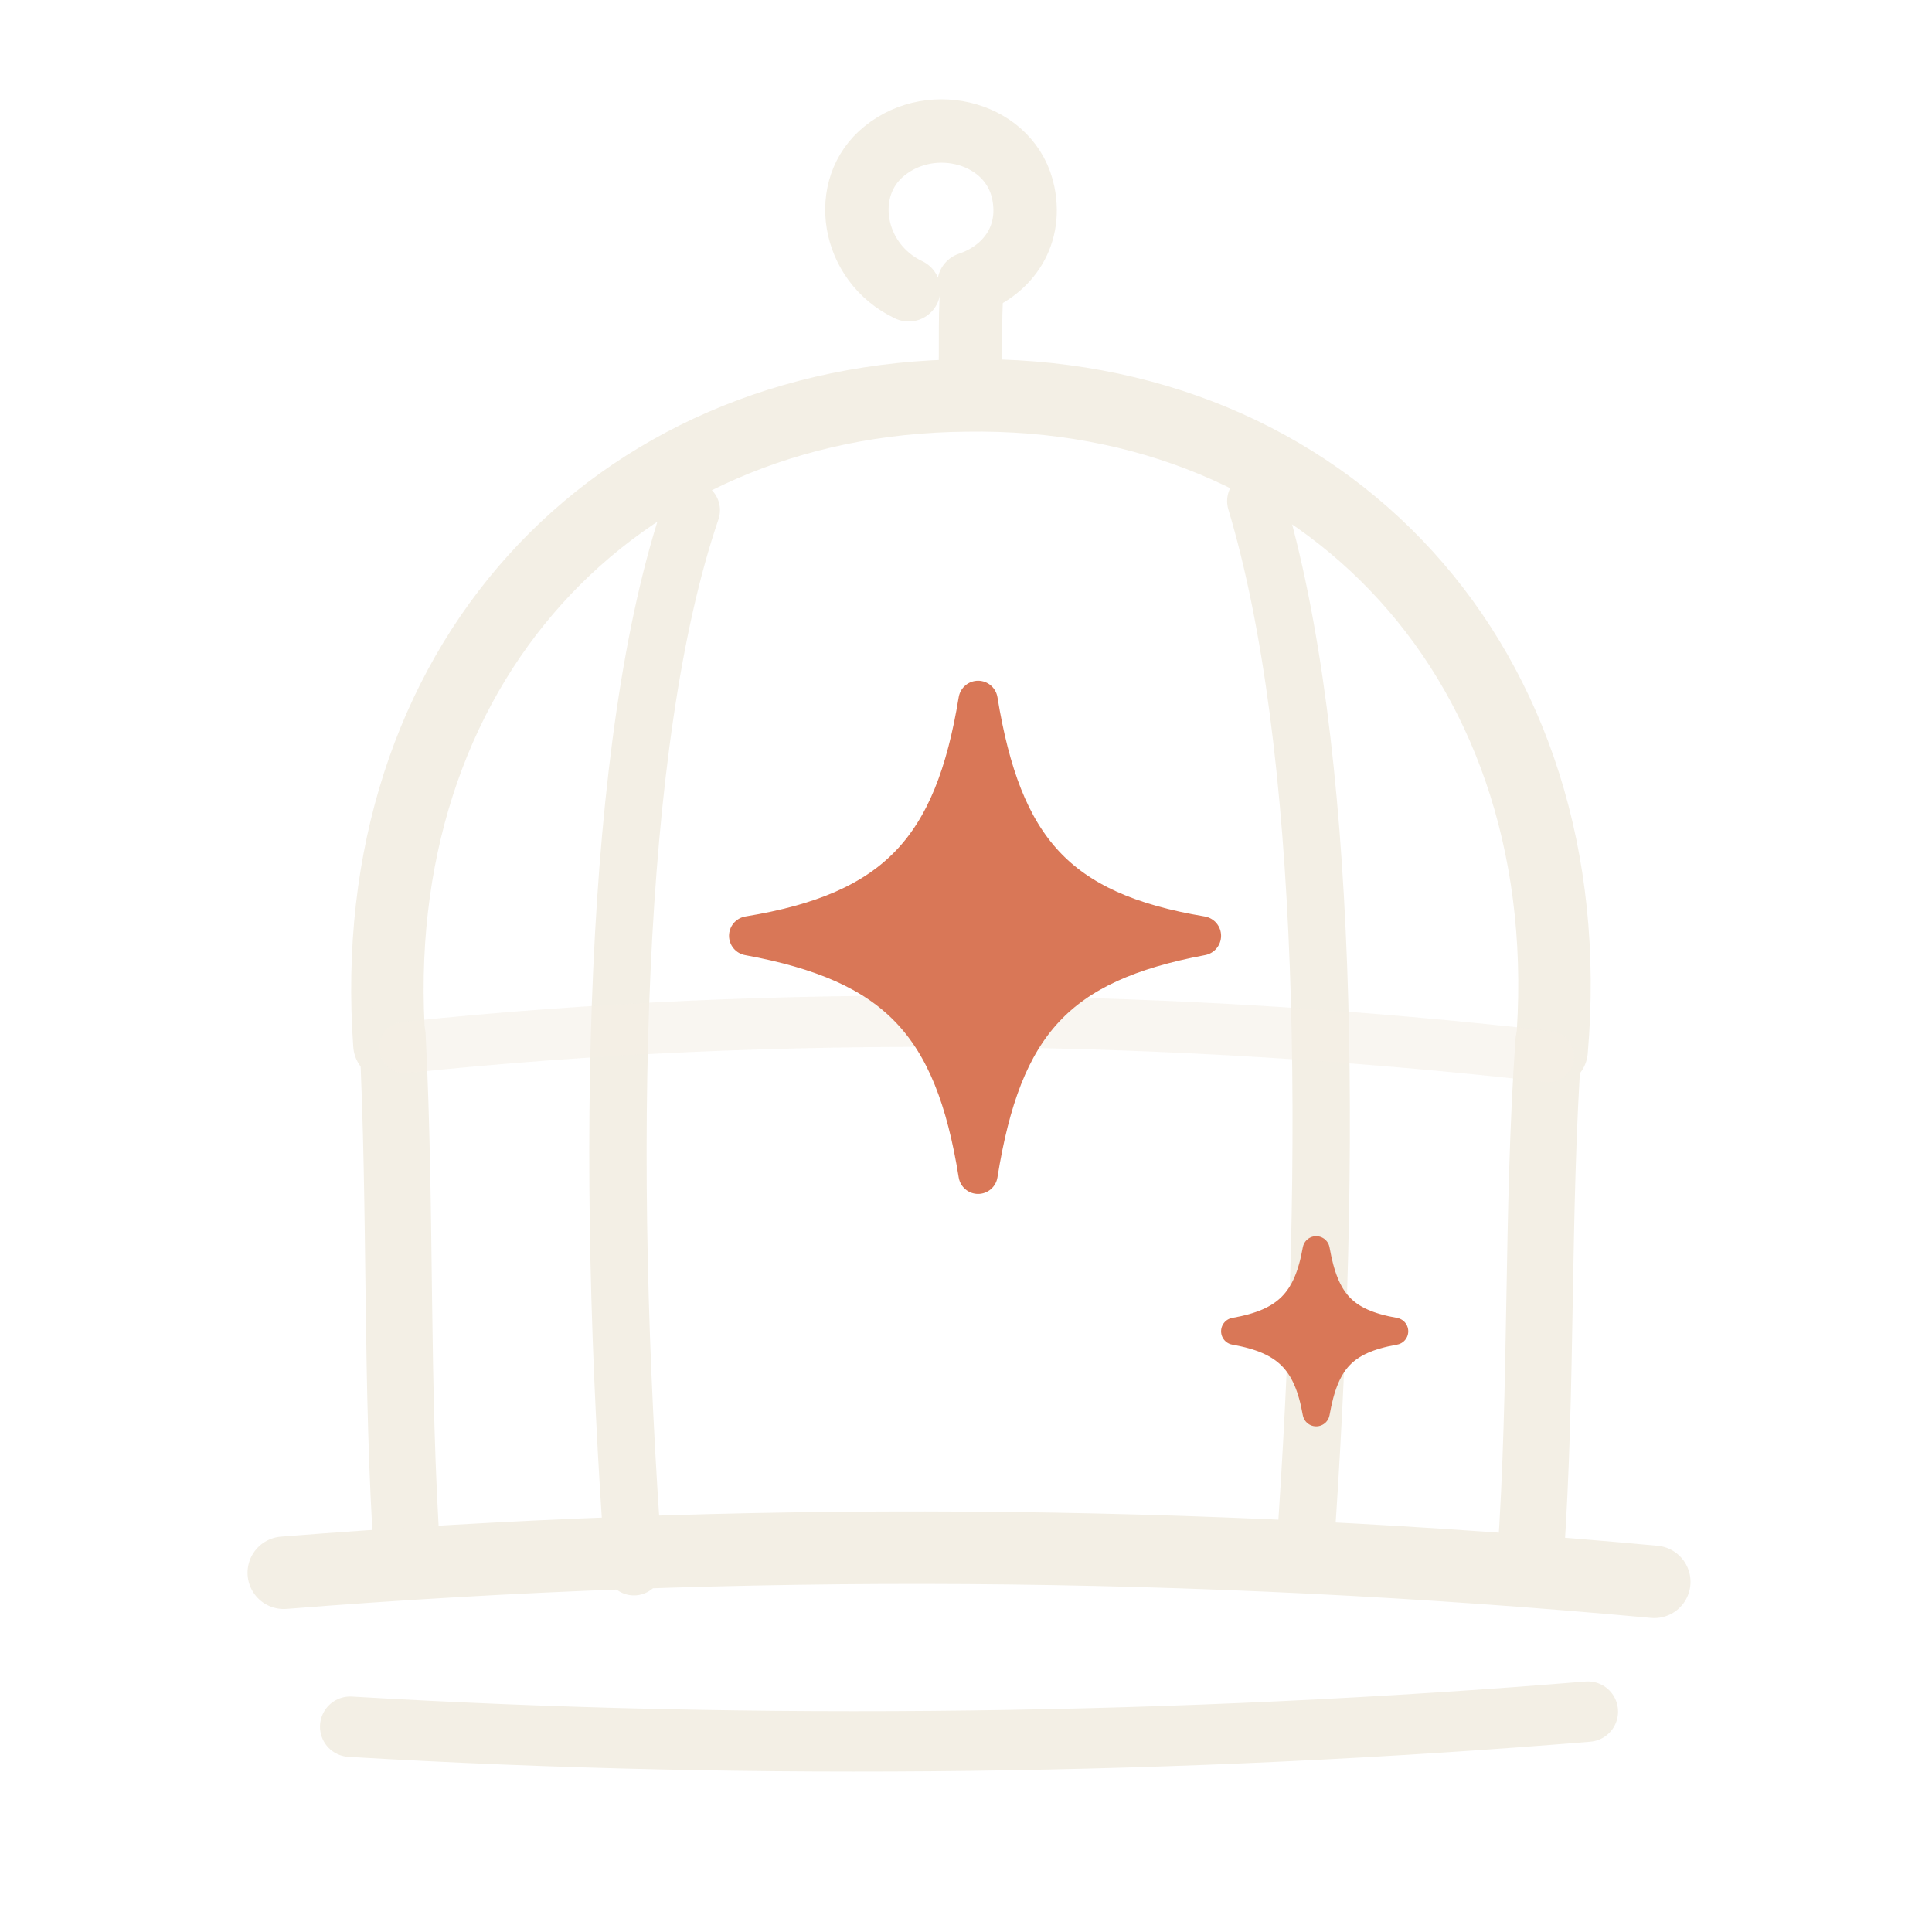
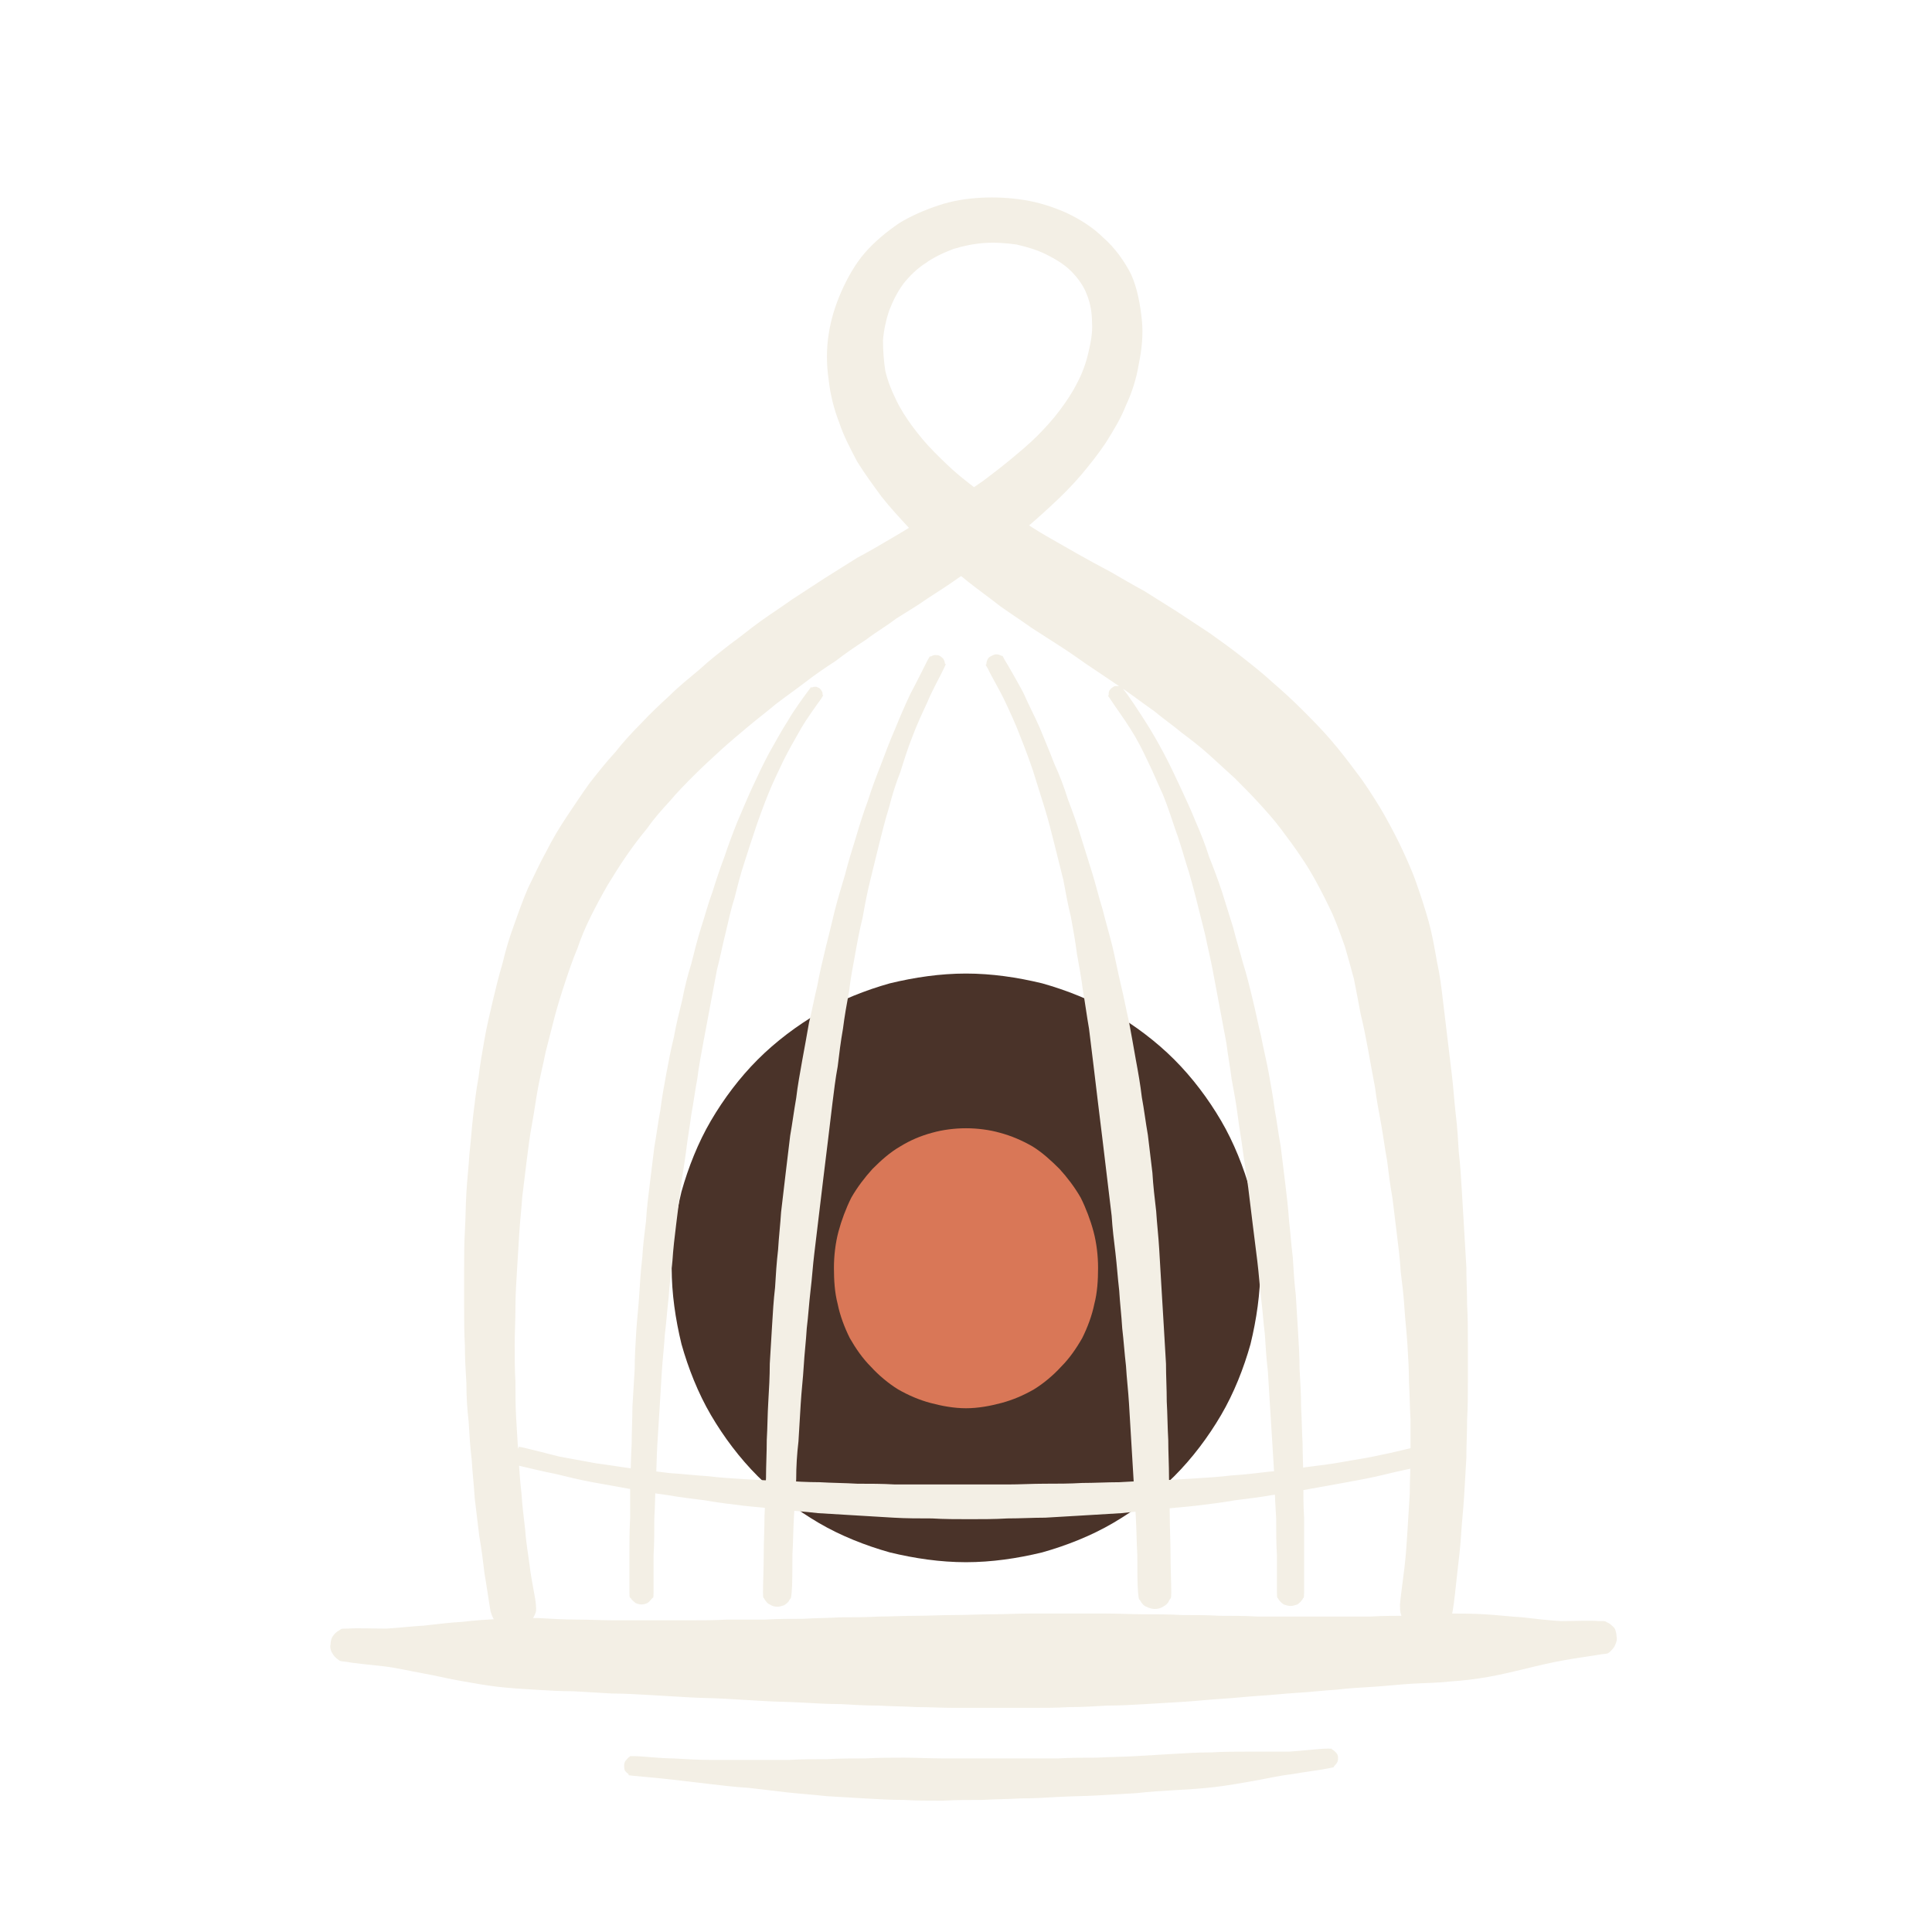
- <svg xmlns="http://www.w3.org/2000/svg" width="64" height="64" viewBox="0 0 64 64">
-   <path d="M30.1 9.6c-1.9-.9-2.3-3.4-.8-4.6 1.6-1.3 4.2-.6 4.6 1.4.3 1.5-.6 2.6-1.8 3" fill="none" stroke="#F3EFE5" stroke-width="2.1" stroke-linecap="round" stroke-linejoin="round" />
-   <path d="M32.2 9.5c-.1 1.2 0 2.4-.1 3.7" fill="none" stroke="#F3EFE5" stroke-width="2.1" stroke-linecap="round" stroke-linejoin="round" />
-   <path d="M12.9 34.6c-.9-12.5 7.4-21.4 19.1-21.5 11.9-.2 20.5 8.9 19.4 21.7" fill="none" stroke="#F3EFE5" stroke-width="2.4" stroke-linecap="round" stroke-linejoin="round" />
-   <path d="M13 34.3c.3 5.9.1 11.6.5 17.4M51.3 34.5c-.4 5.7-.2 11.4-.6 17.1" fill="none" stroke="#F3EFE5" stroke-width="2.2" stroke-linecap="round" stroke-linejoin="round" />
-   <path d="M22.9 16.9c-2.6 7.6-2.9 21.4-1.9 35M41.6 16.6c2.4 8 2.6 21.3 1.6 35.2" fill="none" stroke="#F3EFE5" stroke-width="1.9" stroke-linecap="round" stroke-linejoin="round" />
-   <path d="M13.4 34.7c12.4-1.3 25.6-1.1 37.9.3" fill="none" stroke="#F3EFE5" stroke-width="1.7" stroke-linecap="round" stroke-linejoin="round" stroke-opacity="0.55" />
-   <path d="M9.4 52.1c15.1-1.2 30.2-1.1 45.4.3" fill="none" stroke="#F3EFE5" stroke-width="2.4" stroke-linecap="round" stroke-linejoin="round" />
-   <path d="M11.6 57.2c13.5.8 27.6.6 41-.5" fill="none" stroke="#F3EFE5" stroke-width="2" stroke-linecap="round" stroke-linejoin="round" />
-   <path d="M32.4 23.2c.8 4.9 2.6 7 7.4 7.8-4.8.9-6.6 2.9-7.4 7.9-.8-5-2.7-7-7.6-7.9 4.9-.8 6.8-2.9 7.6-7.8z" fill="#D97757" stroke="#D97757" stroke-width="1.3" stroke-linecap="round" stroke-linejoin="round" />
-   <path d="M43.6 41.4c.3 1.7.9 2.4 2.6 2.7-1.7.3-2.3 1-2.6 2.7-.3-1.7-1-2.4-2.7-2.7 1.7-.3 2.4-1 2.7-2.7z" fill="#D97757" stroke="#D97757" stroke-width="0.9" stroke-linecap="round" stroke-linejoin="round" />
+ <svg xmlns="http://www.w3.org/2000/svg" width="256" height="256" viewBox="0 0 256 256">
+   <path d="M167 168C167 171.4 166.5 174.8 165.7 178.1C164.8 181.3 163.5 184.6 161.8 187.5C160.1 190.4 158 193.2 155.6 195.6C153.2 198 150.4 200.1 147.5 201.8C144.6 203.5 141.3 204.8 138.1 205.7C134.8 206.5 131.4 207 128 207C124.6 207 121.2 206.5 117.9 205.7C114.7 204.8 111.4 203.5 108.5 201.8C105.6 200.1 102.8 198 100.4 195.6C98 193.2 95.9 190.4 94.2 187.5C92.5 184.6 91.2 181.3 90.3 178.1C89.5 174.8 89 171.4 89 168C89 164.6 89.5 161.2 90.3 157.9C91.2 154.7 92.5 151.4 94.2 148.5C95.9 145.6 98 142.8 100.4 140.4C102.8 138 105.6 135.9 108.5 134.2C111.4 132.5 114.7 131.2 117.9 130.3C121.2 129.5 124.6 129 128 129C131.4 129 134.8 129.5 138.1 130.3C141.3 131.2 144.6 132.5 147.5 134.2C150.4 135.9 153.2 138 155.6 140.4C158 142.8 160.1 145.6 161.8 148.5C163.5 151.4 164.8 154.7 165.7 157.9C166.5 161.2 167 164.6 167 168Z" fill="#4A3329" />
+   <path d="M71 212.5C70.9 211.5 70.4 209.3 70.2 207.6C70 206 69.7 204.4 69.6 202.8C69.4 201.1 69.2 199.5 69.1 197.9C68.9 196.2 68.8 194.6 68.7 193C68.6 191.3 68.5 189.7 68.4 188C68.3 186.4 68.3 184.8 68.3 183.1C68.2 181.5 68.2 179.8 68.2 178.2C68.2 176.6 68.3 174.9 68.3 173.3C68.3 171.6 68.4 170 68.5 168.4C68.6 166.7 68.7 165.1 68.8 163.5C68.9 161.8 69.1 160.2 69.2 158.6C69.4 157 69.6 155.3 69.8 153.7C70 152.1 70.2 150.5 70.5 148.9C70.8 147.3 71 145.7 71.3 144.1C71.6 142.5 72 140.9 72.3 139.4C72.7 137.8 73.1 136.3 73.5 134.7C73.9 133.2 74.4 131.6 74.9 130.1C75.4 128.6 75.9 127.1 76.5 125.7C77 124.2 77.6 122.8 78.3 121.4C79 120 79.7 118.7 80.5 117.3C81.3 116 82.1 114.7 83 113.4C83.9 112.1 84.8 110.9 85.8 109.7C86.7 108.4 87.7 107.3 88.8 106.1C89.8 104.9 90.9 103.8 92 102.7C93.1 101.6 94.3 100.5 95.5 99.4C96.6 98.4 97.9 97.3 99.1 96.3C100.3 95.3 101.6 94.3 102.8 93.3C104.1 92.3 105.4 91.4 106.7 90.4C108 89.4 109.3 88.5 110.7 87.6C112 86.6 113.3 85.7 114.7 84.8C116 83.8 117.4 83 118.7 82C120.1 81.1 121.5 80.3 122.9 79.3C124.3 78.4 125.7 77.5 127.1 76.5C128.5 75.6 129.9 74.6 131.3 73.6C132.7 72.5 134.1 71.5 135.4 70.4C136.8 69.3 138.1 68.1 139.4 66.9C140.7 65.7 142 64.4 143.2 63C144.3 61.7 145.5 60.2 146.5 58.7C147.5 57.1 148.5 55.5 149.2 53.7C150 52 150.6 50.1 150.9 48.2C151.3 46.3 151.5 44.3 151.3 42.4C151.1 40.4 150.7 38.2 149.9 36.4C149 34.6 147.7 32.8 146.2 31.5C144.8 30.1 143 29 141.3 28.2C139.5 27.4 137.6 26.8 135.7 26.5C133.8 26.2 131.9 26.1 130 26.2C128.1 26.3 126.2 26.6 124.4 27.2C122.6 27.8 120.7 28.6 119.1 29.6C117.5 30.7 115.9 32 114.6 33.5C113.3 35 112.3 36.8 111.5 38.6C110.7 40.4 110.1 42.3 109.8 44.3C109.5 46.2 109.5 48.3 109.8 50.3C110 52.2 110.5 54.2 111.2 56C111.8 57.8 112.7 59.5 113.6 61.2C114.6 62.8 115.7 64.3 116.8 65.8C117.9 67.2 119.2 68.6 120.4 69.9C121.6 71.2 122.9 72.5 124.2 73.7C125.6 74.8 126.9 76 128.3 77.1C129.7 78.2 131.1 79.2 132.5 80.3C133.9 81.3 135.3 82.2 136.7 83.2C138.1 84.1 139.5 85 140.9 85.9C142.3 86.8 143.6 87.8 145 88.7C146.3 89.6 147.7 90.5 149 91.4C150.3 92.3 151.6 93.3 152.9 94.2C154.1 95.2 155.4 96.1 156.6 97.1C157.8 98 159.1 99 160.2 100C161.4 101.1 162.5 102.1 163.6 103.1C164.7 104.2 165.8 105.3 166.8 106.4C167.8 107.5 168.8 108.6 169.7 109.8C170.6 111 171.5 112.2 172.3 113.4C173.2 114.7 173.9 115.9 174.6 117.2C175.3 118.5 176 119.9 176.6 121.2C177.2 122.6 177.7 124 178.2 125.4C178.6 126.8 179 128.2 179.4 129.7C179.7 131.2 180 132.8 180.3 134.4C180.7 136 181 137.6 181.3 139.2C181.6 140.9 181.9 142.5 182.2 144.1C182.4 145.7 182.7 147.3 183 148.9C183.3 150.6 183.5 152.2 183.8 153.8C184 155.4 184.2 157.1 184.5 158.7C184.7 160.3 184.9 162 185.1 163.6C185.3 165.2 185.5 166.8 185.6 168.5C185.8 170.1 186 171.7 186.1 173.4C186.2 175 186.4 176.6 186.5 178.3C186.6 179.9 186.7 181.6 186.7 183.2C186.8 184.8 186.8 186.5 186.9 188.1C186.9 189.7 186.9 191.4 186.9 193C186.9 194.6 186.8 196.3 186.8 197.9C186.7 199.5 186.6 201.2 186.5 202.8C186.4 204.4 186.3 206 186.1 207.7C185.9 209.3 185.6 211.5 185.5 212.6C185.5 213.7 185.6 213.8 185.8 214.4C186 214.9 186.4 215.4 186.9 215.8C187.4 216.1 188 216.4 188.6 216.5C189.2 216.5 189.8 216.4 190.4 216.2C190.9 216 191.4 215.6 191.8 215.1C192.1 214.6 192.3 214.5 192.5 213.4C192.7 212.3 192.9 210.1 193.1 208.4C193.3 206.7 193.5 205 193.6 203.4C193.7 201.7 193.9 200 194 198.3C194.1 196.6 194.2 194.9 194.3 193.2C194.3 191.5 194.4 189.8 194.4 188.1C194.5 186.4 194.5 184.8 194.5 183.1C194.5 181.4 194.5 179.7 194.5 178C194.5 176.3 194.5 174.6 194.4 172.9C194.4 171.2 194.3 169.6 194.3 167.9C194.2 166.2 194.1 164.5 194 162.8C193.9 161.1 193.8 159.4 193.7 157.8C193.6 156.1 193.5 154.4 193.3 152.7C193.2 151 193.1 149.3 192.9 147.7C192.7 146 192.6 144.3 192.4 142.6C192.2 141 192 139.3 191.8 137.6C191.6 135.9 191.4 134.3 191.2 132.6C191 130.9 190.8 129.2 190.4 127.4C190.1 125.7 189.8 123.9 189.3 122.1C188.8 120.3 188.2 118.5 187.6 116.8C187 115.1 186.2 113.4 185.4 111.7C184.6 110.1 183.7 108.4 182.8 106.9C181.8 105.3 180.8 103.7 179.7 102.3C178.6 100.8 177.5 99.4 176.3 98C175.1 96.6 173.8 95.3 172.5 94C171.3 92.8 170 91.6 168.6 90.4C167.3 89.2 165.9 88.1 164.5 87C163.1 85.9 161.7 84.9 160.3 83.9C158.8 82.9 157.4 82 155.9 81C154.5 80.1 153 79.2 151.6 78.3C150.1 77.5 148.6 76.6 147.2 75.8C145.7 75 144.2 74.2 142.8 73.4C141.4 72.6 140 71.8 138.6 71C137.2 70.2 135.9 69.3 134.6 68.5C133.3 67.6 132 66.7 130.7 65.8C129.5 64.9 128.2 63.9 127.1 63C125.9 62 124.8 60.9 123.8 59.9C122.7 58.8 121.8 57.7 120.9 56.5C120.1 55.4 119.3 54.2 118.7 52.9C118.1 51.7 117.6 50.4 117.3 49.1C117.1 47.8 117 46.4 117 45.1C117.1 43.8 117.4 42.4 117.8 41.2C118.3 39.9 118.9 38.7 119.7 37.6C120.5 36.6 121.5 35.6 122.6 34.9C123.7 34.1 125 33.5 126.3 33C127.6 32.6 129 32.3 130.4 32.2C131.8 32.1 133.3 32.2 134.7 32.4C136 32.7 137.4 33.1 138.6 33.7C139.8 34.3 141 35 141.9 35.9C142.8 36.8 143.6 37.9 144 39C144.5 40.2 144.7 41.5 144.7 42.8C144.8 44.1 144.5 45.5 144.2 46.8C143.9 48.1 143.4 49.5 142.7 50.8C142.1 52 141.3 53.2 140.4 54.4C139.5 55.6 138.5 56.7 137.4 57.8C136.4 58.8 135.2 59.8 134 60.8C132.8 61.8 131.5 62.8 130.3 63.7C129 64.6 127.7 65.5 126.3 66.3C125 67.2 123.6 68.1 122.2 68.9C120.8 69.7 119.4 70.6 118 71.4C116.5 72.3 115.1 73.1 113.6 73.9C112.2 74.8 110.7 75.7 109.3 76.6C107.9 77.5 106.4 78.5 105 79.4C103.6 80.4 102.2 81.3 100.8 82.3C99.4 83.3 98.1 84.4 96.7 85.4C95.3 86.5 94 87.5 92.7 88.7C91.4 89.8 90 90.9 88.8 92.1C87.5 93.3 86.2 94.5 85 95.8C83.8 97 82.6 98.3 81.5 99.7C80.3 101 79.2 102.4 78.1 103.8C77.1 105.2 76.1 106.7 75.1 108.2C74.1 109.7 73.2 111.2 72.4 112.8C71.5 114.4 70.8 116 70 117.6C69.3 119.2 68.7 120.9 68.1 122.6C67.5 124.2 67 125.9 66.6 127.6C66.1 129.3 65.7 130.9 65.3 132.6C64.9 134.3 64.5 136 64.2 137.7C63.9 139.4 63.6 141.1 63.4 142.8C63.1 144.4 62.9 146.1 62.7 147.8C62.5 149.5 62.4 151.2 62.2 152.9C62.1 154.6 61.9 156.3 61.8 158C61.7 159.7 61.7 161.4 61.6 163.1C61.5 164.8 61.5 166.5 61.5 168.1C61.5 169.8 61.5 171.5 61.5 173.2C61.5 174.9 61.5 176.6 61.6 178.3C61.6 180 61.7 181.7 61.8 183.3C61.8 185 61.9 186.7 62.1 188.4C62.2 190.1 62.3 191.8 62.5 193.4C62.6 195.1 62.8 196.8 62.9 198.5C63.1 200.1 63.3 201.8 63.5 203.5C63.8 205.2 64 206.8 64.2 208.5C64.5 210.2 64.8 212.4 65 213.5C65.3 214.5 65.4 214.5 65.7 214.9C66 215.3 66.5 215.6 66.9 215.8C67.4 216 68 216 68.5 216C69 215.9 69.5 215.6 69.9 215.3C70.3 215 70.6 214.5 70.8 214.1C71 213.6 71.1 213.6 71 212.5ZM122.9 87.5C122.5 88.3 121.4 90.5 120.6 92C119.9 93.5 119.2 95.1 118.6 96.6C117.9 98.2 117.3 99.8 116.7 101.4C116.1 102.9 115.5 104.5 115 106.1C114.4 107.7 113.9 109.3 113.4 111C112.9 112.6 112.4 114.2 112 115.8C111.5 117.5 111 119.1 110.6 120.7C110.2 122.4 109.8 124 109.4 125.6C109 127.3 108.6 128.9 108.3 130.6C107.9 132.2 107.6 133.9 107.2 135.5C106.9 137.2 106.6 138.9 106.3 140.5C106 142.2 105.7 143.8 105.5 145.5C105.2 147.2 105 148.8 104.7 150.5C104.5 152.2 104.3 153.9 104.1 155.5C103.9 157.2 103.7 158.9 103.5 160.6C103.4 162.2 103.2 163.9 103.1 165.6C102.9 167.3 102.8 168.9 102.7 170.6C102.5 172.3 102.4 174 102.3 175.7C102.2 177.3 102.1 179 102 180.7C102 182.4 101.9 184.1 101.8 185.8C101.7 187.4 101.7 189.1 101.6 190.8C101.6 192.5 101.5 194.2 101.5 195.8C101.4 197.5 101.4 199.2 101.3 200.9C101.3 202.6 101.2 204.2 101.2 205.9C101.2 207.6 101.1 210 101.1 211C101.1 212 101.2 211.6 101.3 211.9C101.5 212.2 101.7 212.5 102 212.6C102.3 212.8 102.6 212.9 103 212.9C103.3 212.9 103.6 212.8 103.9 212.7C104.2 212.5 104.5 212.3 104.6 212C104.8 211.7 104.8 212 104.9 211C105 210 105 207.7 105 206C105.1 204.4 105.1 202.7 105.2 201C105.3 199.3 105.4 197.7 105.5 196C105.5 194.3 105.6 192.7 105.8 191C105.9 189.3 106 187.7 106.1 186C106.2 184.3 106.4 182.7 106.5 181C106.6 179.3 106.8 177.7 106.9 176C107.1 174.4 107.2 172.7 107.4 171C107.6 169.4 107.7 167.7 107.9 166.1C108.1 164.4 108.3 162.7 108.5 161.1C108.7 159.4 108.9 157.8 109.1 156.1C109.3 154.5 109.5 152.8 109.7 151.2C109.9 149.5 110.1 147.9 110.3 146.2C110.5 144.6 110.7 142.9 111 141.3C111.2 139.6 111.4 138 111.7 136.3C111.9 134.7 112.2 133 112.5 131.4C112.7 129.7 113 128.1 113.3 126.5C113.6 124.8 113.9 123.2 114.3 121.6C114.6 119.9 114.9 118.3 115.3 116.7C115.7 115.1 116.1 113.4 116.5 111.8C116.9 110.2 117.3 108.6 117.8 107C118.2 105.4 118.7 103.8 119.3 102.3C119.8 100.7 120.3 99.1 120.9 97.6C121.5 96 122.2 94.5 122.9 93C123.5 91.5 124.7 89.4 125.1 88.5C125.5 87.7 125.2 88.1 125.2 87.9C125.2 87.7 125.1 87.5 125 87.3C124.9 87.2 124.7 87 124.5 86.9C124.4 86.8 124.1 86.8 123.9 86.8C123.7 86.8 123.5 86.9 123.3 87C123.2 87.1 123.4 86.6 122.9 87.5ZM130.9 88.6C131.3 89.5 132.5 91.5 133.2 93C133.9 94.5 134.6 96 135.2 97.6C135.8 99.1 136.4 100.7 136.9 102.2C137.4 103.8 137.9 105.4 138.4 107C138.9 108.6 139.3 110.2 139.7 111.8C140.1 113.4 140.5 115 140.9 116.6C141.2 118.2 141.5 119.9 141.9 121.5C142.2 123.1 142.5 124.8 142.7 126.4C143 128 143.3 129.7 143.5 131.3C143.8 133 144 134.6 144.3 136.3C144.5 137.9 144.7 139.6 144.9 141.2C145.1 142.9 145.3 144.5 145.5 146.2C145.7 147.8 145.9 149.5 146.1 151.1C146.3 152.8 146.5 154.4 146.7 156.1C146.9 157.7 147.1 159.4 147.3 161.1C147.4 162.7 147.6 164.4 147.8 166C148 167.7 148.1 169.3 148.3 171C148.4 172.7 148.6 174.3 148.7 176C148.9 177.7 149 179.3 149.2 181C149.3 182.7 149.5 184.3 149.6 186C149.7 187.7 149.8 189.3 149.9 191C150 192.7 150.1 194.3 150.2 196C150.3 197.7 150.4 199.3 150.5 201C150.6 202.7 150.6 204.4 150.7 206C150.7 207.7 150.7 210 150.8 211C150.9 212.1 150.9 211.8 151.1 212.1C151.3 212.5 151.6 212.8 151.9 212.9C152.3 213.1 152.7 213.2 153 213.2C153.4 213.2 153.8 213.1 154.1 212.9C154.5 212.7 154.8 212.4 154.9 212.1C155.1 211.7 155.2 212 155.2 211C155.2 209.9 155.1 207.6 155.1 205.9C155.1 204.2 155 202.5 155 200.9C155 199.2 154.9 197.5 154.9 195.8C154.9 194.1 154.8 192.4 154.8 190.8C154.7 189.1 154.7 187.4 154.6 185.7C154.6 184 154.5 182.3 154.5 180.7C154.4 179 154.3 177.3 154.2 175.6C154.1 173.9 154 172.2 153.9 170.6C153.8 168.9 153.7 167.2 153.6 165.5C153.5 163.8 153.3 162.1 153.2 160.5C153 158.8 152.8 157.1 152.7 155.4C152.5 153.7 152.3 152.1 152.1 150.4C151.8 148.7 151.6 147 151.3 145.4C151.1 143.7 150.8 142 150.5 140.4C150.2 138.7 149.9 137 149.6 135.4C149.2 133.7 148.9 132 148.5 130.4C148.1 128.7 147.8 127.1 147.4 125.4C147 123.8 146.5 122.1 146.1 120.5C145.6 118.9 145.2 117.2 144.7 115.6C144.2 114 143.7 112.4 143.2 110.8C142.7 109.1 142.1 107.5 141.5 105.9C141 104.3 140.4 102.7 139.7 101.2C139.1 99.6 138.4 98 137.8 96.5C137.1 94.9 136.3 93.4 135.6 91.8C134.8 90.3 133.6 88.2 133.1 87.4C132.7 86.6 132.9 87 132.7 86.9C132.5 86.8 132.3 86.7 132 86.7C131.8 86.7 131.6 86.8 131.4 86.9C131.2 87 131 87.1 130.9 87.3C130.8 87.5 130.7 87.7 130.7 88C130.7 88.2 130.4 87.8 130.9 88.6ZM107.2 91.4C106.6 92.2 105.2 94.1 104.4 95.5C103.5 96.9 102.7 98.4 101.9 99.8C101.1 101.3 100.4 102.8 99.7 104.3C99 105.8 98.4 107.3 97.7 108.9C97.1 110.4 96.5 112 96 113.5C95.4 115.1 94.9 116.6 94.4 118.2C93.8 119.8 93.4 121.4 92.9 122.9C92.4 124.5 92 126.1 91.6 127.7C91.1 129.3 90.7 130.9 90.4 132.5C90 134.1 89.6 135.7 89.3 137.4C88.9 139 88.6 140.6 88.3 142.2C88 143.8 87.7 145.5 87.5 147.1C87.2 148.7 87 150.3 86.7 152C86.5 153.6 86.3 155.2 86.1 156.9C85.9 158.5 85.7 160.1 85.6 161.8C85.4 163.4 85.2 165 85.1 166.7C84.9 168.3 84.8 170 84.7 171.6C84.6 173.2 84.4 174.9 84.3 176.5C84.2 178.2 84.1 179.8 84.1 181.4C84 183.1 83.9 184.7 83.8 186.4C83.8 188 83.7 189.7 83.7 191.3C83.6 192.9 83.6 194.6 83.5 196.2C83.5 197.9 83.5 199.5 83.5 201.1C83.4 202.8 83.4 204.4 83.4 206.1C83.4 207.7 83.4 210 83.4 211C83.4 211.9 83.5 211.6 83.6 211.8C83.7 212 84 212.2 84.2 212.4C84.4 212.5 84.7 212.6 85 212.6C85.3 212.6 85.6 212.5 85.8 212.4C86 212.3 86.2 212 86.4 211.8C86.5 211.6 86.6 212 86.6 211C86.6 210.1 86.6 207.7 86.6 206.1C86.7 204.5 86.7 202.8 86.7 201.2C86.8 199.6 86.8 198 86.9 196.3C87 194.7 87 193.1 87.1 191.4C87.2 189.8 87.3 188.2 87.4 186.6C87.5 184.9 87.6 183.3 87.7 181.7C87.8 180.1 88 178.4 88.1 176.8C88.3 175.2 88.4 173.6 88.6 171.9C88.7 170.3 88.9 168.7 89.1 167.1C89.2 165.5 89.4 163.8 89.6 162.2C89.8 160.6 90 159 90.2 157.4C90.4 155.8 90.7 154.2 90.9 152.6C91.1 150.9 91.4 149.3 91.6 147.7C91.9 146.1 92.1 144.5 92.4 142.9C92.6 141.3 92.9 139.7 93.2 138.1C93.5 136.5 93.8 134.9 94.1 133.3C94.4 131.7 94.7 130.1 95 128.5C95.4 127 95.7 125.4 96.1 123.8C96.5 122.2 96.8 120.6 97.3 119.1C97.7 117.5 98.1 115.9 98.6 114.4C99.1 112.8 99.6 111.3 100.1 109.8C100.6 108.3 101.2 106.7 101.8 105.2C102.4 103.7 103.1 102.3 103.8 100.8C104.5 99.4 105.3 98 106.1 96.6C106.9 95.2 108.3 93.3 108.8 92.6C109.3 91.8 109 92.2 109 92.1C109 91.9 109 91.7 108.9 91.6C108.8 91.4 108.7 91.3 108.6 91.2C108.4 91.1 108.2 91 108.1 91C107.9 91 107.7 91 107.6 91.1C107.4 91.2 107.7 90.7 107.2 91.4ZM147.1 92.6C147.6 93.4 149 95.3 149.8 96.6C150.7 98 151.4 99.4 152.1 100.9C152.8 102.3 153.4 103.8 154.1 105.3C154.7 106.8 155.2 108.3 155.7 109.8C156.3 111.4 156.7 112.9 157.2 114.5C157.7 116 158.1 117.6 158.5 119.1C158.9 120.7 159.3 122.3 159.7 123.9C160 125.4 160.4 127 160.7 128.6C161 130.2 161.3 131.8 161.6 133.4C161.9 135 162.2 136.6 162.5 138.2C162.7 139.8 163 141.4 163.2 143C163.5 144.6 163.8 146.2 164 147.8C164.2 149.4 164.5 151 164.7 152.6C164.9 154.2 165.2 155.8 165.4 157.4C165.6 159 165.8 160.7 166 162.3C166.2 163.9 166.4 165.5 166.6 167.1C166.8 168.7 166.9 170.3 167.1 172C167.3 173.6 167.4 175.2 167.6 176.8C167.7 178.4 167.8 180.1 168 181.7C168.1 183.3 168.2 184.9 168.3 186.6C168.4 188.2 168.5 189.8 168.6 191.4C168.7 193.1 168.8 194.7 168.9 196.3C168.9 198 169 199.6 169.1 201.2C169.1 202.8 169.1 204.5 169.2 206.1C169.2 207.7 169.2 210 169.2 211C169.2 212 169.3 211.6 169.4 211.9C169.6 212.2 169.8 212.4 170.1 212.6C170.4 212.7 170.7 212.8 171 212.8C171.3 212.8 171.6 212.7 171.9 212.6C172.2 212.4 172.4 212.2 172.6 211.9C172.7 211.6 172.8 212 172.8 211C172.8 210 172.8 207.7 172.8 206.1C172.8 204.4 172.8 202.8 172.8 201.1C172.7 199.5 172.7 197.9 172.7 196.2C172.7 194.6 172.6 192.9 172.6 191.3C172.5 189.6 172.5 188 172.4 186.4C172.4 184.7 172.3 183.1 172.2 181.4C172.2 179.8 172.1 178.1 172 176.5C171.9 174.9 171.8 173.2 171.7 171.6C171.5 169.9 171.4 168.3 171.3 166.6C171.1 165 171 163.4 170.8 161.7C170.7 160.1 170.5 158.5 170.3 156.8C170.1 155.2 169.9 153.5 169.7 151.9C169.4 150.3 169.2 148.6 168.9 147C168.7 145.4 168.4 143.8 168.1 142.1C167.8 140.5 167.4 138.9 167.1 137.3C166.7 135.7 166.4 134.1 166 132.5C165.6 130.8 165.2 129.2 164.7 127.6C164.3 126.1 163.8 124.5 163.4 122.9C162.9 121.3 162.4 119.7 161.9 118.1C161.4 116.6 160.8 115 160.2 113.5C159.7 111.9 159.1 110.4 158.4 108.8C157.8 107.3 157.1 105.8 156.4 104.3C155.7 102.8 155 101.3 154.2 99.8C153.4 98.3 152.6 96.9 151.7 95.5C150.8 94.1 149.5 92.1 148.9 91.4C148.4 90.6 148.6 91.1 148.5 91C148.3 90.9 148.1 90.9 147.9 90.9C147.7 90.9 147.5 91 147.4 91.1C147.2 91.2 147.1 91.4 147 91.5C146.9 91.7 146.9 91.9 146.9 92.1C146.9 92.3 146.6 91.9 147.1 92.6ZM68.7 194.2C69.6 194.4 72 195 73.6 195.3C75.2 195.7 76.9 196.1 78.5 196.4C80.2 196.7 81.8 197 83.5 197.3C85.1 197.6 86.8 197.9 88.4 198.1C90.1 198.4 91.8 198.6 93.4 198.8C95.1 199.1 96.7 199.3 98.4 199.5C100.1 199.7 101.7 199.8 103.4 200C105.1 200.2 106.7 200.3 108.4 200.5C110.1 200.6 111.8 200.7 113.4 200.8C115.1 200.9 116.8 201 118.4 201.1C120.1 201.2 121.8 201.2 123.5 201.2C125.1 201.3 126.8 201.3 128.5 201.3C130.2 201.3 131.8 201.3 133.5 201.2C135.2 201.2 136.9 201.1 138.5 201.1C140.2 201 141.9 200.9 143.6 200.8C145.2 200.7 146.9 200.6 148.6 200.5C150.3 200.3 151.9 200.2 153.6 200C155.3 199.8 156.9 199.7 158.6 199.5C160.3 199.3 161.9 199.1 163.6 198.8C165.2 198.6 166.9 198.4 168.6 198.1C170.2 197.9 171.9 197.6 173.5 197.3C175.2 197 176.8 196.7 178.5 196.4C180.1 196.1 181.8 195.8 183.4 195.4C185 195 187.4 194.5 188.3 194.3C189.2 194 188.7 194.1 188.9 194C189 193.8 189.2 193.6 189.2 193.4C189.3 193.2 189.3 192.9 189.3 192.7C189.2 192.5 189.1 192.3 189 192.1C188.8 192 188.6 191.8 188.4 191.8C188.2 191.7 188.6 191.6 187.7 191.7C186.8 191.9 184.5 192.5 182.9 192.8C181.2 193.2 179.6 193.4 178 193.7C176.4 194 174.7 194.2 173.1 194.4C171.4 194.7 169.8 194.9 168.2 195C166.5 195.2 164.9 195.4 163.2 195.5C161.6 195.7 159.9 195.8 158.3 195.9C156.6 196 155 196.1 153.3 196.2C151.7 196.2 150 196.3 148.3 196.4C146.7 196.4 145 196.5 143.4 196.5C141.7 196.6 140.1 196.6 138.4 196.6C136.8 196.6 135.1 196.7 133.5 196.7C131.8 196.7 130.1 196.7 128.5 196.7C126.8 196.7 125.2 196.7 123.5 196.7C121.9 196.7 120.2 196.7 118.6 196.7C116.9 196.6 115.3 196.6 113.6 196.6C111.9 196.5 110.3 196.5 108.6 196.4C107 196.4 105.3 196.3 103.7 196.2C102 196.2 100.4 196.1 98.7 196C97.1 195.9 95.4 195.8 93.8 195.6C92.1 195.5 90.5 195.3 88.8 195.2C87.2 195 85.5 194.8 83.9 194.6C82.3 194.4 80.6 194.1 79 193.9C77.4 193.6 75.7 193.3 74.1 193C72.5 192.6 70.2 192 69.3 191.8C68.4 191.6 68.8 191.8 68.7 191.9C68.5 191.9 68.3 192 68.1 192.2C68 192.3 67.9 192.5 67.8 192.7C67.8 192.9 67.8 193.2 67.9 193.3C67.9 193.5 68 193.7 68.2 193.9C68.3 194 67.8 193.9 68.7 194.2ZM45.9 220.2C46.9 220.4 49.2 220.6 50.9 220.8C52.6 221 54.2 221.4 55.9 221.7C57.6 222 59.2 222.4 60.9 222.7C62.6 223 64.2 223.3 65.9 223.5C67.6 223.7 69.3 223.8 71 223.9C72.6 224 74.3 224.1 76 224.1C77.7 224.2 79.4 224.3 81.1 224.4C82.7 224.4 84.4 224.5 86.1 224.6C87.8 224.7 89.5 224.8 91.2 224.9C92.8 225 94.5 225 96.2 225.1C97.9 225.2 99.6 225.3 101.3 225.4C102.9 225.5 104.6 225.5 106.3 225.6C108 225.7 109.7 225.8 111.4 225.8C113 225.9 114.7 226 116.4 226C118.1 226.1 119.8 226.1 121.5 226.2C123.1 226.2 124.8 226.3 126.5 226.3C128.2 226.3 129.9 226.3 131.6 226.3C133.3 226.3 134.9 226.3 136.6 226.3C138.3 226.3 140 226.3 141.7 226.2C143.4 226.2 145.1 226.1 146.7 226C148.4 226 150.1 225.9 151.8 225.8C153.5 225.7 155.2 225.6 156.8 225.5C158.5 225.4 160.2 225.2 161.9 225.1C163.6 225 165.3 224.8 166.9 224.7C168.6 224.6 170.3 224.4 172 224.3C173.7 224.2 175.3 224 177 223.9C178.7 223.7 180.4 223.6 182.1 223.5C183.7 223.4 185.4 223.2 187.1 223.1C188.8 223 190.5 223 192.2 222.8C193.8 222.7 195.5 222.5 197.2 222.2C198.9 221.9 200.5 221.5 202.2 221.1C203.8 220.7 205.5 220.3 207.2 220C208.8 219.7 211.1 219.4 212.2 219.2C213.2 219.1 213 219.1 213.3 218.9C213.6 218.6 213.9 218.3 214 218C214.2 217.6 214.3 217.2 214.2 216.8C214.2 216.5 214.1 216 213.9 215.7C213.6 215.4 213.3 215.1 213 215C212.6 214.8 212.9 214.8 211.8 214.8C210.8 214.7 208.5 214.8 206.8 214.8C205.1 214.7 203.4 214.5 201.7 214.3C200 214.2 198.4 214 196.7 213.9C195 213.8 193.3 213.8 191.7 213.8C190 213.9 188.3 214 186.7 214.1C185 214.1 183.3 214.1 181.6 214.2C180 214.2 178.3 214.2 176.6 214.2C175 214.2 173.3 214.2 171.6 214.2C169.9 214.2 168.3 214.2 166.6 214.2C164.9 214.1 163.2 214.1 161.6 214.1C159.9 214 158.2 214 156.6 214C154.9 213.9 153.2 213.9 151.5 213.9C149.9 213.9 148.2 213.8 146.5 213.8C144.9 213.8 143.2 213.8 141.5 213.8C139.8 213.8 138.2 213.8 136.5 213.8C134.8 213.8 133.2 213.9 131.5 213.9C129.8 213.9 128.2 214 126.5 214C124.8 214 123.1 214.1 121.5 214.1C119.8 214.1 118.1 214.2 116.5 214.2C114.8 214.3 113.1 214.3 111.4 214.3C109.8 214.4 108.1 214.4 106.4 214.5C104.8 214.5 103.1 214.5 101.4 214.6C99.7 214.6 98.1 214.6 96.4 214.6C94.7 214.7 93.1 214.7 91.4 214.7C89.7 214.7 88 214.7 86.4 214.7C84.7 214.7 83 214.7 81.3 214.7C79.7 214.7 78 214.6 76.3 214.6C74.7 214.6 73 214.5 71.3 214.4C69.6 214.4 68 214.4 66.3 214.5C64.6 214.6 62.9 214.7 61.3 214.9C59.6 215 57.9 215.2 56.2 215.4C54.5 215.5 52.8 215.7 51.2 215.8C49.5 215.8 47.2 215.7 46.1 215.8C45.1 215.8 45.3 215.8 45 216C44.6 216.2 44.3 216.5 44.1 216.8C43.9 217.1 43.8 217.5 43.8 217.9C43.7 218.2 43.8 218.7 44 219C44.2 219.4 44.5 219.7 44.8 219.9C45.1 220.1 44.9 220.1 45.9 220.2ZM83.9 235.3C84.8 235.4 87.3 235.6 89 235.8C90.7 236 92.4 236.2 94.1 236.4C95.8 236.6 97.5 236.8 99.2 236.9C100.9 237.1 102.6 237.3 104.3 237.5C106.1 237.7 107.8 237.8 109.5 238C111.2 238.1 112.9 238.2 114.6 238.3C116.3 238.4 118 238.5 119.8 238.5C121.5 238.6 123.2 238.6 124.9 238.6C126.6 238.5 128.3 238.5 130.1 238.5C131.8 238.4 133.5 238.4 135.2 238.3C136.9 238.3 138.6 238.2 140.3 238.1C142.1 238 143.8 238 145.5 237.9C147.2 237.8 148.9 237.7 150.6 237.6C152.3 237.4 154 237.3 155.8 237.2C157.5 237.1 159.2 237 160.9 236.8C162.6 236.6 164.3 236.3 166 236C167.7 235.7 169.4 235.3 171.1 235.1C172.8 234.8 175.2 234.5 176.1 234.3C177.1 234.1 176.6 234.2 176.8 234C176.9 233.9 177.1 233.7 177.2 233.5C177.3 233.3 177.3 233.1 177.3 232.9C177.3 232.6 177.2 232.4 177 232.2C176.9 232.1 176.7 231.9 176.5 231.8C176.3 231.7 176.8 231.7 175.9 231.7C174.9 231.7 172.5 232 170.8 232.1C169.1 232.1 167.3 232.1 165.6 232.1C163.9 232.1 162.2 232.1 160.5 232.2C158.8 232.2 157.1 232.3 155.5 232.4C153.8 232.5 152.1 232.6 150.4 232.7C148.7 232.8 147 232.8 145.3 232.9C143.6 232.9 141.9 232.9 140.2 233C138.5 233 136.8 233 135.1 233C133.4 233 131.7 233 130 233C128.3 233 126.6 233 124.9 233C123.2 233 121.5 232.9 119.8 232.9C118.1 232.9 116.4 232.9 114.7 233C113 233 111.3 233 109.6 233.1C107.9 233.1 106.2 233.1 104.5 233.2C102.8 233.2 101.1 233.2 99.4 233.2C97.7 233.2 96 233.2 94.3 233.2C92.6 233.2 90.9 233.1 89.2 233C87.5 233 85.1 232.7 84.1 232.7C83.1 232.7 83.6 232.7 83.4 232.8C83.2 232.9 83.1 233.1 82.9 233.3C82.8 233.4 82.7 233.7 82.7 233.9C82.7 234.1 82.7 234.4 82.8 234.6C82.9 234.8 83.1 234.9 83.3 235.1C83.4 235.2 82.9 235.2 83.9 235.3Z" fill="#F3EFE5" />
+   <path d="M145.5 168C145.5 169.6 145.4 171.3 145 172.8C144.7 174.3 144.1 175.9 143.4 177.3C142.6 178.7 141.7 180 140.6 181.1C139.6 182.2 138.3 183.3 137 184.1C135.6 184.9 134.2 185.5 132.7 185.9C131.2 186.3 129.6 186.6 128 186.6C126.4 186.6 124.8 186.3 123.3 185.9C121.8 185.5 120.4 184.9 119 184.1C117.7 183.3 116.4 182.2 115.4 181.1C114.3 180 113.4 178.7 112.6 177.3C111.9 175.9 111.3 174.3 111 172.8C110.6 171.3 110.5 169.6 110.5 168C110.5 166.4 110.7 164.7 111.1 163.2C111.5 161.7 112.1 160.1 112.8 158.7C113.6 157.3 114.6 156 115.6 154.9C116.7 153.8 117.9 152.7 119.3 151.9C120.6 151.1 122 150.5 123.5 150.1C124.9 149.7 126.5 149.5 128 149.5C129.5 149.5 131.1 149.7 132.5 150.1C134 150.5 135.4 151.1 136.8 151.9C138.1 152.7 139.3 153.8 140.4 154.9C141.4 156 142.4 157.3 143.2 158.7C143.9 160.1 144.5 161.7 144.9 163.2C145.3 164.7 145.5 166.4 145.5 168Z" fill="#D97757" />
</svg>
